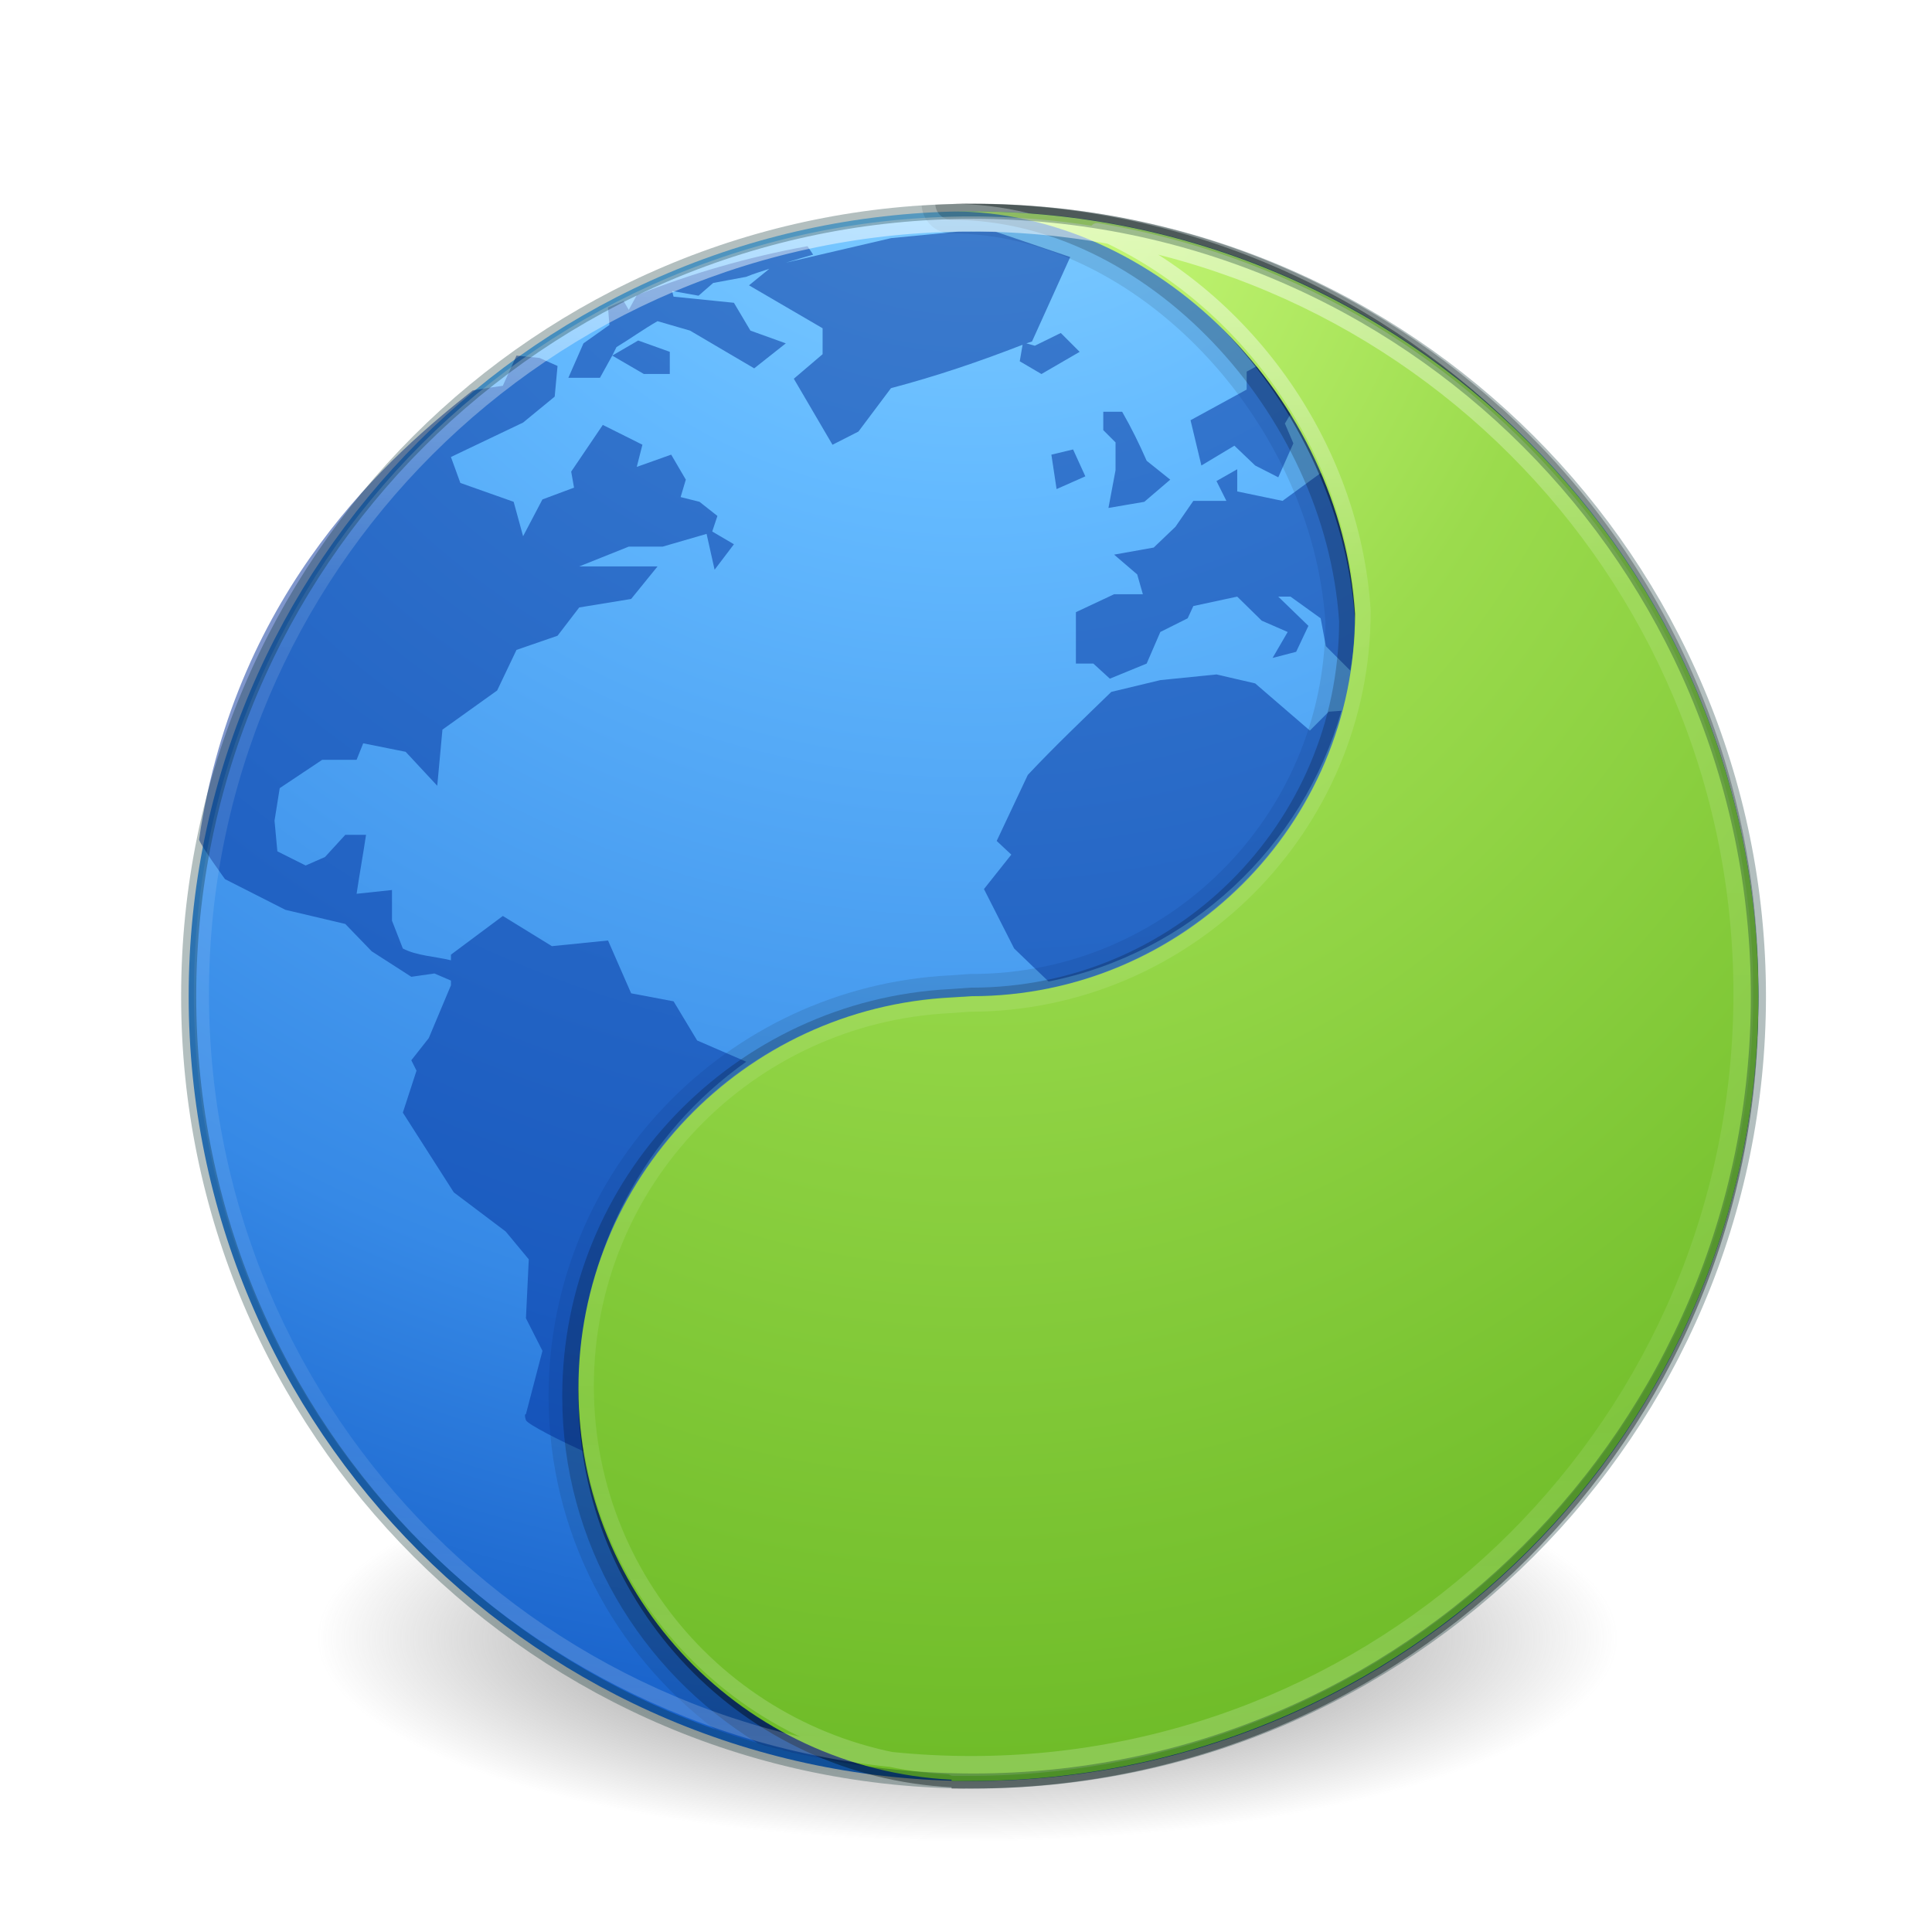
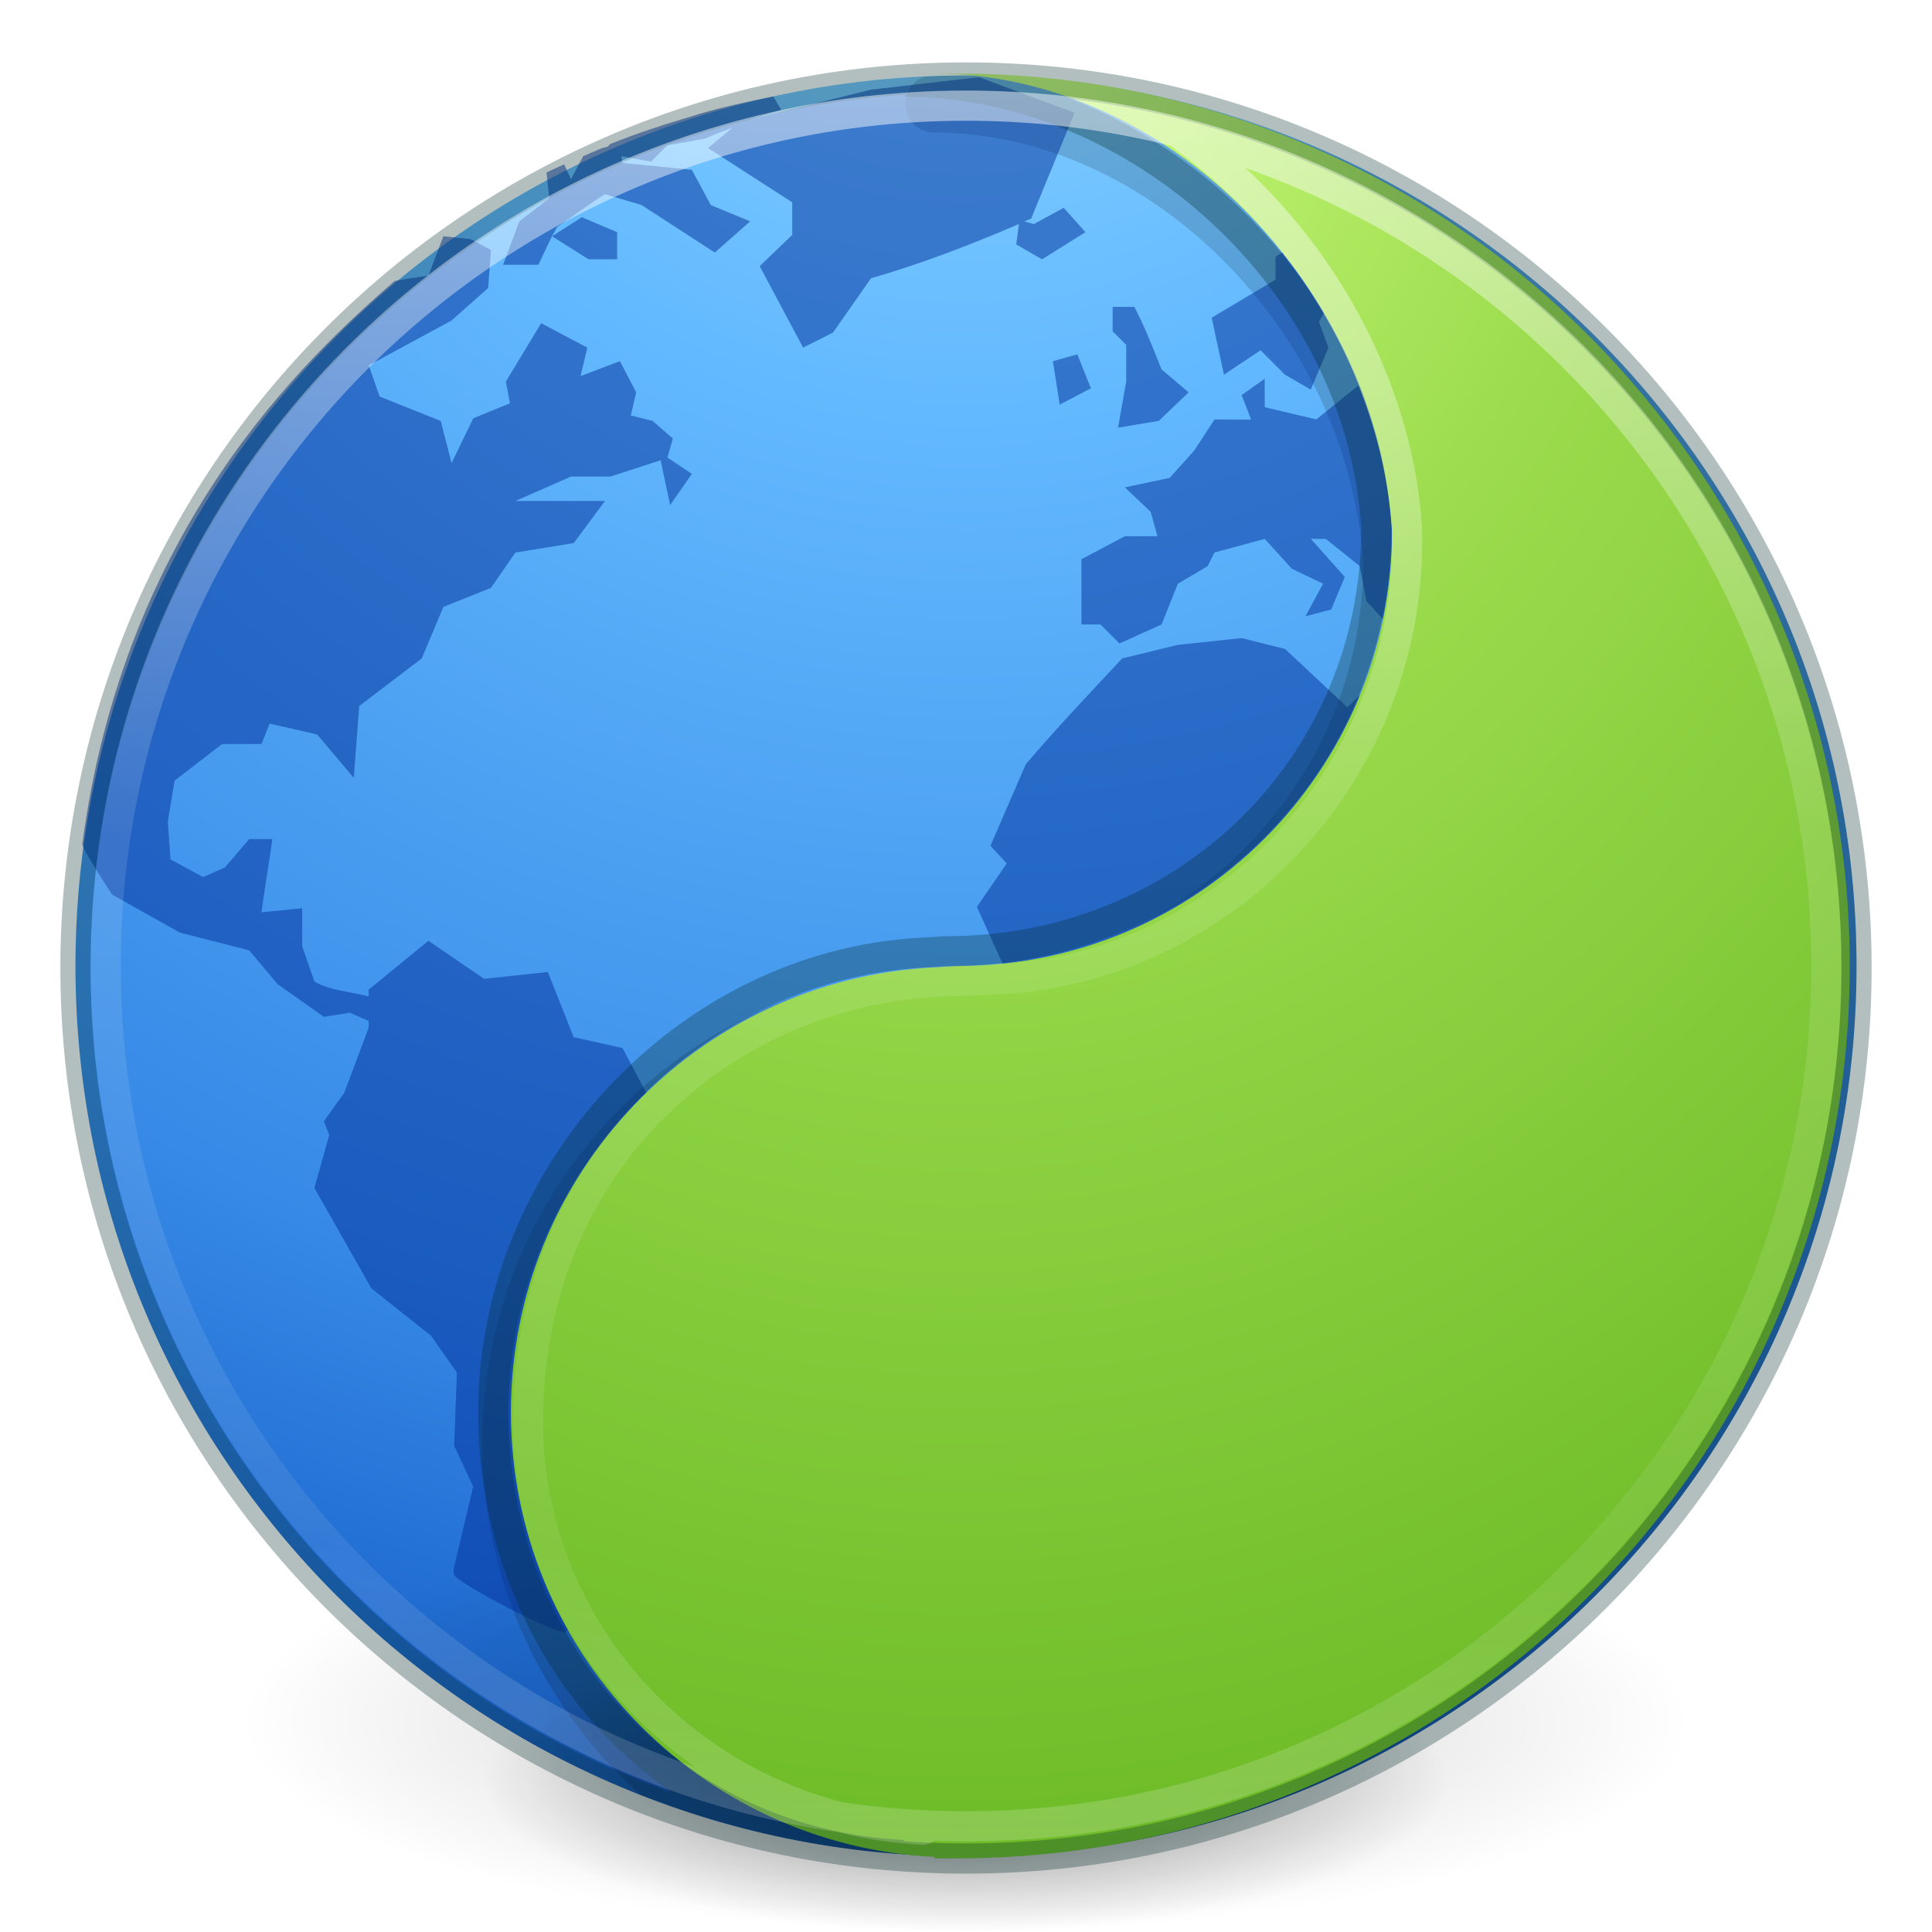
- <svg xmlns="http://www.w3.org/2000/svg" xmlns:ns2="http://www.openswatchbook.org/uri/2009/osb" xmlns:xlink="http://www.w3.org/1999/xlink" version="1.1" width="128" height="128" id="svg5157">
-   <defs id="defs5159">
-     <linearGradient id="linearGradient3820-7-2-8-6">
-       <stop id="stop3822-2-6-5-0" style="stop-color:#3d3d3d;stop-opacity:1" offset="0" />
-       <stop id="stop3864-8-7-4-1" style="stop-color:#686868;stop-opacity:0.498" offset="0.5" />
-       <stop id="stop3824-1-2-6-7" style="stop-color:#686868;stop-opacity:0" offset="1" />
+ <svg xmlns="http://www.w3.org/2000/svg" xmlns:ns2="http://www.openswatchbook.org/uri/2009/osb" xmlns:xlink="http://www.w3.org/1999/xlink" id="svg3489" height="64" width="64" version="1.1">
+   <defs id="defs3491">
+     <linearGradient id="linearGradient4806">
+       <stop offset="0" style="stop-color:#ffffff;stop-opacity:1" id="stop4808" />
+       <stop offset="0.424" style="stop-color:#ffffff;stop-opacity:0.235" id="stop4810" />
+       <stop offset="0.821" style="stop-color:#ffffff;stop-opacity:0.157" id="stop4812" />
+       <stop offset="1" style="stop-color:#ffffff;stop-opacity:0.392" id="stop4814" />
+     </linearGradient>
+     <linearGradient id="linearGradient3820-7-2">
+       <stop offset="0" style="stop-color:#000000;stop-opacity:1" id="stop3822-2-6" />
+       <stop offset="1" style="stop-color:#000000;stop-opacity:0" id="stop3824-1-2" />
    </linearGradient>
    <linearGradient id="linearGradient2867-449-88-871-390-598-476-591-434-148-57-177-3-8">
      <stop id="stop3750-8-9" style="stop-color:#8cd5ff;stop-opacity:1" offset="0" />
      <stop id="stop3752-3-2" style="stop-color:#64baff;stop-opacity:1" offset="0.262" />
      <stop id="stop3754-7-2" style="stop-color:#3689e6;stop-opacity:1" offset="0.705" />
      <stop id="stop3756-9-3" style="stop-color:#0d52bf;stop-opacity:1" offset="1" />
    </linearGradient>
-     <radialGradient xlink:href="#linearGradient3820-7-2-8-6" id="radialGradient3163" gradientUnits="userSpaceOnUse" gradientTransform="matrix(0.6869404,0,0,0.2146169,-4.02174,68.57333)" cx="99.157" cy="186.171" fx="99.157" fy="186.171" r="62.769" />
-     <radialGradient xlink:href="#linearGradient2867-449-88-871-390-598-476-591-434-148-57-177-3-8" id="radialGradient3197" gradientUnits="userSpaceOnUse" gradientTransform="matrix(0,6.338508,-6.705385,-1.7252442e-7,121.1592,-25.77666)" cx="3.972" cy="8.45" fx="3.972" fy="8.45" r="20" />
-     <linearGradient id="linearGradient4246">
-       <stop offset="0" style="stop-color:#ffffff;stop-opacity:1" id="stop4248" />
-       <stop offset="0.235" style="stop-color:#ffffff;stop-opacity:0.235" id="stop4250" />
-       <stop offset="0.764" style="stop-color:#ffffff;stop-opacity:0.157" id="stop4252" />
-       <stop offset="1" style="stop-color:#ffffff;stop-opacity:0.392" id="stop4254" />
-     </linearGradient>
-     <linearGradient gradientTransform="matrix(2.756756,0,0,2.756756,-133.4078,-4.063372)" gradientUnits="userSpaceOnUse" xlink:href="#linearGradient4246" id="linearGradient5267" y2="44.009" x2="71.204" y1="6.895" x1="71.204" />
-     <radialGradient gradientTransform="matrix(0,9.931377,-7.845251,-1.1276038e-7,130.7894,1.442336)" gradientUnits="userSpaceOnUse" xlink:href="#linearGradient4223" id="radialGradient3126-7-25-24" fy="8.45" fx="0.667" r="20" cy="8.45" cx="-1.265" />
-     <linearGradient id="linearGradient4526" ns2:paint="solid">
-       <stop style="stop-color:#ffffff;stop-opacity:1;" offset="0" id="stop4528" />
+     <radialGradient r="62.769" fy="185.297" fx="99.189" cy="185.297" cx="99.189" gradientTransform="matrix(0.3823536,7.5555777e-8,-1.8372241e-8,0.1115198,-5.925427,36.33585)" gradientUnits="userSpaceOnUse" id="radialGradient3300" xlink:href="#linearGradient3820-7-2" />
+     <radialGradient r="20" fy="8.45" fx="3.972" cy="8.45" cx="3.972" gradientTransform="matrix(0,3.595884,-3.804016,-9.7874431e-8,64.14322,-20.06458)" gradientUnits="userSpaceOnUse" id="radialGradient4145" xlink:href="#linearGradient2867-449-88-871-390-598-476-591-434-148-57-177-3-8" />
+     <radialGradient r="62.769" fy="185.297" fx="99.189" cy="185.297" cx="99.189" gradientTransform="matrix(0.2549024,5.3967361e-8,-1.2248161e-8,0.07965545,6.716382,44.24067)" gradientUnits="userSpaceOnUse" id="radialGradient4192" xlink:href="#linearGradient3820-7-2" />
+     <linearGradient x1="71.204" y1="15.369" x2="71.204" y2="40.496" id="linearGradient4338-5-6" xlink:href="#linearGradient4806" gradientUnits="userSpaceOnUse" gradientTransform="matrix(2.363279,0,0,2.363241,-138.5723,-33.85619)" />
+     <radialGradient cx="-1.265" cy="8.45" r="20" fx="0.667" fy="8.45" id="radialGradient3126-7-25-24" xlink:href="#linearGradient4223" gradientUnits="userSpaceOnUse" gradientTransform="matrix(0,5.634125,-4.450654,-6.396958e-8,69.38232,-4.622859)" />
+     <linearGradient ns2:paint="solid" id="linearGradient4526">
+       <stop id="stop4528" offset="0" style="stop-color:#ffffff;stop-opacity:1;" />
    </linearGradient>
    <linearGradient id="linearGradient4223">
-       <stop offset="0" style="stop-color:#d1ff82;stop-opacity:1" id="stop4225" />
-       <stop offset="0.262" style="stop-color:#9bdb4d;stop-opacity:1" id="stop4227" />
-       <stop offset="0.661" style="stop-color:#68b723;stop-opacity:1" id="stop4229" />
-       <stop offset="1" style="stop-color:#3a9104;stop-opacity:1" id="stop4231" />
+       <stop id="stop4225" style="stop-color:#d1ff82;stop-opacity:1" offset="0" />
+       <stop id="stop4227" style="stop-color:#9bdb4d;stop-opacity:1" offset="0.262" />
+       <stop id="stop4229" style="stop-color:#68b723;stop-opacity:1" offset="0.661" />
+       <stop id="stop4231" style="stop-color:#3a9104;stop-opacity:1" offset="1" />
    </linearGradient>
  </defs>
-   <path style="fill:url(#radialGradient3163);fill-opacity:1;stroke:none" id="path3818-0-5-0" d="m 107.212,108.529 a 43.119,13.471 0 1 1 -86.237,0 43.119,13.471 0 1 1 86.237,0 z" />
-   <path d="m 64.5,13.998 c -28.692,0 -52,23.308 -52,52 0,28.692 23.308,52 52,52 28.692,0 52,-23.308 52,-52 0,-28.692 -23.308,-52 -52,-52 z" id="path2555" style="color:#000000;fill:url(#radialGradient3197);fill-opacity:1;fill-rule:nonzero;stroke:none;stroke-width:1;marker:none;visibility:visible;display:inline;overflow:visible;enable-background:accumulate" />
-   <path d="m 64.5,13.498 c -1.153,0 -2.303,0.051 -3.438,0.125 a 1.978,1.978 0 0 0 1.969,1.844 c 12.23,0 23.888,12.401 24.781,25.75 0.001,0.021 -0.001,0.042 0,0.062 -0.068,12.844 -10.54,23.25 -23.438,23.25 a 1.978,1.978 0 0 0 -0.125,0 l -1.312,0.094 -0.031,0 C 48.137,65.388 36.344,77.573 36.344,92.498 c 0,9.033 4.341,17.014 11.031,22.094 5.366,1.875 11.125,2.906 17.125,2.906 28.692,0 52,-23.308 52,-52 0,-28.692 -23.308,-52 -52,-52 z" id="path7568" style="color:#000000;display:inline;overflow:visible;visibility:visible;opacity:0.1;fill:#000000;fill-opacity:1;fill-rule:nonzero;stroke:none;stroke-width:1;marker:none;enable-background:accumulate" />
-   <path d="m 63.532,15.34 -4.5,0.438 -6.969,1.625 c 0.594,-0.178 1.197,-0.36 1.812,-0.531 l -0.375,-0.562 c -3.957,0.718 -7.746,1.821 -11.313,3.25 l -0.531,0.969 -0.344,-0.594 c -0.345,0.145 -0.691,0.286 -1.031,0.438 l 0.094,1.156 -1.719,1.219 -1,2.281 2.094,0 0.812,-1.469 0.281,-0.562 c 0.916,-0.556 1.786,-1.184 2.719,-1.719 l 2.156,0.625 c 1.416,0.825 2.833,1.677 4.25,2.5 l 2.094,-1.656 -2.344,-0.844 -1.094,-1.844 -4,-0.406 -0.094,-0.375 1.75,0.312 0.969,-0.844 2.188,-0.406 c 0.515,-0.215 1.012,-0.357 1.531,-0.531 l -1.344,1.094 4.875,2.844 0,1.719 -1.906,1.625 2.562,4.375 1.719,-0.875 2.156,-2.875 c 3.057,-0.81 5.833,-1.754 8.719,-2.875 l -0.188,1.094 1.438,0.844 2.531,-1.469 -1.25,-1.25 -1.719,0.844 -0.562,-0.156 c 0.125,-0.049 0.25,-0.075 0.375,-0.125 l 2.531,-5.594 -4.969,-1.688 c -0.476,-0.011 -0.958,0 -1.438,0 -0.323,0 -0.647,-0.005 -0.969,0 z m -22.969,8.219 2.094,1.219 1.719,0 0,-1.469 -2.094,-0.75 z m -6.344,0 -0.906,2 c 0,0 -1.593,0.226 -2,0.312 -5.198,4.107 -15.685,13.013 -18.125,29.75 0.097,0.388 1.719,2.625 1.719,2.625 l 4,2.031 3.969,0.938 1.75,1.812 2.625,1.688 1.531,-0.219 1.094,0.469 0,0.312 -1.469,3.5 -1.156,1.469 0.344,0.688 -0.906,2.781 3.375,5.281 3.438,2.594 1.531,1.844 -0.188,3.906 1.094,2.156 -1.094,4.188 c 0,0 -0.145,-0.017 0,0.406 0.09,0.259 2.273,1.379 4.094,2.188 -0.29,-1.551 -0.438,-3.145 -0.438,-4.781 0,-8.741 4.309,-16.456 10.938,-21.156 -1.079,-0.474 -2.163,-0.927 -3.25,-1.406 l -1.562,-2.594 -2.812,-0.531 -1.531,-3.5 -3.719,0.375 -3.25,-2 -3.438,2.562 0,0.375 c -1.031,-0.255 -2.269,-0.297 -3.188,-0.781 l -0.719,-1.844 0,-2.031 -2.344,0.25 c 0.19,-1.287 0.434,-2.62 0.625,-3.906 l -1.375,0 -1.344,1.469 -1.281,0.562 -1.875,-0.938 -0.188,-2.031 0.344,-2.156 2.812,-1.875 2.281,0 0.438,-1.094 2.812,0.562 2.094,2.25 0.344,-3.719 3.625,-2.594 1.281,-2.688 2.719,-0.938 1.438,-1.875 3.438,-0.562 1.75,-2.156 -5.188,0 3.281,-1.312 2.25,0 2.906,-0.844 0.531,2.375 1.281,-1.688 -1.438,-0.844 0.344,-1.031 -1.188,-0.938 -1.25,-0.312 0.344,-1.156 -0.969,-1.656 -2.281,0.812 0.375,-1.469 -2.625,-1.312 -2.094,3.094 0.188,1.062 -2.094,0.781 -1.281,2.438 -0.625,-2.281 -3.531,-1.25 -0.625,-1.719 4.781,-2.281 2.094,-1.719 0.188,-2.031 -1.188,-0.531 z m 49.688,0.344 -1.312,0.719 0,1.188 -3.719,2.031 0.719,3 2.188,-1.312 1.375,1.312 1.531,0.781 1,-2.25 -0.562,-1.312 0.562,-0.938 0.344,-0.281 c -0.64,-1.032 -1.347,-2.011 -2.125,-2.938 z m -10.812,3.375 0,1.219 0.812,0.812 0,1.844 -0.469,2.5 2.375,-0.406 1.719,-1.469 -1.562,-1.25 c -0.499,-1.14 -1,-2.156 -1.625,-3.25 z m -2,2.5 -1.438,0.344 0.344,2.281 1.906,-0.844 z m 16.844,0.781 -0.094,0.531 -2.875,2.094 -3,-0.625 0,-1.469 -1.375,0.781 0.656,1.312 -2.188,0 -1.188,1.719 -1.438,1.375 -2.625,0.469 1.531,1.312 0.375,1.312 -1.906,0 -2.531,1.188 0,3.406 1.156,0 1.094,1 2.438,-1 0.906,-2.094 1.812,-0.906 0.375,-0.812 2.906,-0.625 1.625,1.594 1.719,0.75 -1,1.719 1.562,-0.406 0.812,-1.719 -2,-1.938 0.812,0 2,1.438 0.344,1.844 1.625,1.625 c 0.235,-1.385 0.375,-2.83 0.375,-4.281 0,-3.4 -0.688,-6.63 -1.906,-9.594 z m -7.344,14.125 -3.719,0.375 -3.25,0.781 c -1.861,1.809 -3.77,3.622 -5.531,5.5 l -2.062,4.375 0.969,0.906 -1.812,2.281 2,3.938 c 0.755,0.733 1.52,1.46 2.281,2.188 9.331,-1.863 16.833,-8.883 19.406,-17.938 l -0.844,0.062 -1.25,1.25 -3.625,-3.125 z" id="path6534-4" style="color:#000000;display:inline;overflow:visible;visibility:visible;opacity:0.5;fill:#002e99;fill-opacity:1;fill-rule:nonzero;stroke:none;stroke-width:1;marker:none;enable-background:accumulate;clip-rule:nonzero;isolation:auto;mix-blend-mode:normal;color-interpolation:sRGB;color-interpolation-filters:linearRGB;solid-color:#000000;solid-opacity:1;stroke-linecap:butt;stroke-linejoin:miter;stroke-miterlimit:4;stroke-dasharray:none;stroke-dashoffset:0;stroke-opacity:1;filter-blend-mode:normal;filter-gaussianBlur-deviation:0;color-rendering:auto;image-rendering:auto;shape-rendering:auto;text-rendering:auto" />
-   <path d="m 64.5,13.498 c -0.845,0 -1.697,0.023 -2.531,0.062 a 1.063,1.063 0 0 0 1.062,1 c 12.834,0 24.763,12.757 25.688,26.594 0.001,0.021 -0.001,0.042 0,0.062 -0.034,13.377 -10.923,24.219 -24.344,24.219 a 1.05,1.05 0 0 0 -0.062,0 l -1.344,0.094 C 48.666,66.254 37.25,78.05 37.25,92.498 c 0,9.717 5.169,18.222 12.906,22.969 0.012,0.008 0.019,0.024 0.031,0.031 0.177,0.051 0.354,0.107 0.531,0.156 0.375,0.103 0.747,0.187 1.125,0.281 0.022,0.006 0.04,0.026 0.062,0.031 0.699,0.174 1.415,0.323 2.125,0.469 0.846,0.173 1.702,0.337 2.562,0.469 0.86,0.132 1.72,0.224 2.594,0.312 0.759,0.077 1.513,0.143 2.281,0.188 0.116,0.007 0.228,0.025 0.344,0.031 0.28,0.014 0.562,0.021 0.844,0.031 0.61,0.021 1.229,0.031 1.844,0.031 23.323,0 43.075,-15.388 49.656,-36.563 0.253,-0.814 0.505,-1.607 0.719,-2.438 0.858,-3.331 1.384,-6.791 1.562,-10.344 0.045,-0.886 0.062,-1.76 0.062,-2.656 0,-9.872 -2.743,-19.101 -7.531,-26.969 -0.435,-0.715 -0.876,-1.402 -1.344,-2.094 -1.407,-2.081 -2.971,-4.054 -4.656,-5.906 -0.56,-0.616 -1.13,-1.193 -1.719,-1.781 -0.583,-0.583 -1.171,-1.164 -1.781,-1.719 -0.006,-0.005 -0.025,0.005 -0.031,0 -9.237,-8.396 -21.488,-13.531 -34.937,-13.531 z" id="path7450" style="color:#000000;display:inline;overflow:visible;visibility:visible;opacity:0.2;fill:#000000;fill-opacity:1;fill-rule:nonzero;stroke:none;stroke-width:1;marker:none;enable-background:accumulate" />
-   <path d="m 63.045,13.503 c 13.538,0 25.799,13.252 26.727,27.664 2e-5,13.977 -11.381,25.331 -25.391,25.331 l -1.336,0.083 C 49.287,67.279 38.322,78.599 38.322,92.496 c 0,13.896 10.965,25.217 24.723,25.914 l 0,0.083 c 0.446,0.011 0.888,0 1.336,0 28.754,0 52.118,-23.309 52.118,-51.995 0,-28.686 -23.364,-52.995 -52.118,-52.995 -0.449,0 -0.89,-0.011 -1.336,2.6e-5 z" id="path2555-1-56-4-0" style="color:#000000;display:inline;overflow:visible;visibility:visible;opacity:0.4;fill:#000000;fill-opacity:1;fill-rule:nonzero;stroke:none;stroke-width:1;marker:none;enable-background:accumulate" />
-   <path d="m 63.045,14.003 c 13.538,0 25.799,12.252 26.727,26.664 2e-5,13.977 -11.381,25.331 -25.391,25.331 l -1.336,0.083 C 49.287,66.779 38.322,78.099 38.322,91.996 c 0,13.896 10.965,25.217 24.723,25.914 l 0,0.083 c 0.446,0.011 0.888,0 1.336,0 28.754,0 52.118,-23.309 52.118,-51.995 0,-28.686 -23.364,-51.995 -52.118,-51.995 -0.449,0 -0.89,-0.011 -1.336,2e-5 z" id="path2555-1-56-4" style="color:#000000;clip-rule:nonzero;display:inline;overflow:visible;visibility:visible;opacity:1;isolation:auto;mix-blend-mode:normal;color-interpolation:sRGB;color-interpolation-filters:linearRGB;solid-color:#000000;solid-opacity:1;fill:url(#radialGradient3126-7-25-24);fill-opacity:1;fill-rule:nonzero;stroke:none;stroke-width:1;stroke-linecap:butt;stroke-linejoin:miter;stroke-miterlimit:4;stroke-dasharray:none;stroke-dashoffset:0;stroke-opacity:1;marker:none;color-rendering:auto;image-rendering:auto;shape-rendering:auto;text-rendering:auto;enable-background:accumulate" />
-   <path d="m 115.344,65.839 c 0,28.167 -22.835,51.002 -50.999,51.002 -28.167,0 -51.001,-22.835 -51.001,-51.002 0,-28.166 22.834,-50.998 51.001,-50.998 28.164,0 50.999,22.832 50.999,50.998 l 0,0 z M 72.687,15.28 c 9.554,4.161 16.906,14.029 17.625,25.188 a 0.676,0.676 0 0 1 0,0.031 c 2e-5,14.323 -11.685,25.997 -26.031,26.031 -0.021,5.1e-5 -0.041,0 -0.062,0 l -1.281,0.094 a 0.676,0.676 0 0 1 -0.031,0 c -13.406,0.679 -24.063,11.678 -24.063,25.219 0,13.541 10.656,24.539 24.063,25.219 a 0.676,0.676 0 0 1 0.25,0.094 c 0.349,0.003 0.69,0 1.062,0 28.389,0 51.438,-22.993 51.437,-51.313 0,-25.437 -18.608,-46.521 -42.969,-50.562 z" id="path8655-6" style="color:#000000;display:inline;overflow:visible;visibility:visible;opacity:0.5;fill:none;stroke:url(#linearGradient5267);stroke-width:1;stroke-linecap:round;stroke-linejoin:round;stroke-miterlimit:4;stroke-dasharray:none;stroke-dashoffset:0;stroke-opacity:1;marker:none;enable-background:accumulate" />
-   <path style="opacity:0.3;color:#000000;fill:none;fill-opacity:0;fill-rule:nonzero;stroke:#002728;stroke-width:1;stroke-linecap:round;stroke-linejoin:round;stroke-miterlimit:4;stroke-opacity:1;stroke-dasharray:none;stroke-dashoffset:0;marker:none;visibility:visible;display:inline;overflow:visible;enable-background:accumulate" id="path2555-7-1" d="m 64.5,13.998 c -28.692,0 -52,23.308 -52,52 0,28.692 23.308,52 52,52 28.692,0 52,-23.308 52,-52 0,-28.692 -23.308,-52 -52,-52 z" />
+   <path style="color:#000000;fill:url(#radialGradient4145);fill-opacity:1;fill-rule:nonzero;stroke:none;stroke-width:1;marker:none;visibility:visible;display:inline;overflow:visible;enable-background:accumulate" id="path2555" d="M 32,2.5 C 15.723,2.5 2.5,15.723 2.5,32 2.5,48.277 15.723,61.5 32,61.5 48.277,61.5 61.5,48.277 61.5,32 61.5,15.723 48.277,2.5 32,2.5 z" />
+   <path style="color:#000000;display:inline;overflow:visible;visibility:visible;fill:#000000;fill-opacity:1;fill-rule:nonzero;stroke:none;stroke-width:1;marker:none;enable-background:accumulate;opacity:0.15" d="M 32 2.5 C 31.544 2.5 31.091 2.515 30.641 2.535 A 0.951 0.951 0 0 0 30.949 4.389 C 38.045 4.389 44.648 10.947 45.158 18.627 C 45.142 26.044 39.132 32.049 31.709 32.049 A 0.951 0.951 0 0 0 31.65 32.051 L 30.9 32.098 C 22.601 32.519 15.975 39.382 15.975 47.781 C 15.975 52.425 18.004 56.589 21.221 59.455 C 24.562 60.77 28.195 61.5 32 61.5 C 48.277 61.5 61.5 48.277 61.5 32 C 61.5 21.337 55.824 11.986 47.334 6.803 C 43.222 4.341 38.486 2.819 33.424 2.537 C 32.952 2.515 32.477 2.5 32 2.5 z " id="path3403" />
+   <g id="g4198">
+     <path style="opacity:0.2;fill:url(#radialGradient3300);fill-opacity:1;stroke:none" id="path3818-0" d="m 56,57.002 a 24,6.999 0 1 1 -48,0 24,6.999 0 1 1 48,0 z" />
+     <path d="m 48,59.002 a 16,4.999 0 1 1 -32,0 16,4.999 0 1 1 32,0 z" id="path4190" style="opacity:0.4;fill:url(#radialGradient4192);fill-opacity:1;stroke:none" />
+   </g>
+   <path d="M 32.36,2.565 28.852,2.97 24.85,3.959 C 25.188,3.848 25.533,3.752 25.884,3.645 L 25.614,3.195 c -0.841,0.169 -1.66,0.349 -2.473,0.585 -0.041,0.012 -0.094,0.033 -0.135,0.045 -0.955,0.281 -1.877,0.577 -2.788,0.944 l -0.09,0.09 -0.18,0.045 C 19.74,4.99 19.524,5.083 19.319,5.174 L 18.914,5.938 18.689,5.443 C 18.502,5.531 18.289,5.622 18.104,5.713 l 0.09,0.854 -0.989,0.764 -0.54,1.439 1.169,0 0.45,-0.944 0.18,-0.315 c 0.522,-0.349 1.042,-0.743 1.574,-1.079 l 1.214,0.36 c 0.806,0.518 1.621,1.057 2.428,1.574 L 24.85,7.332 23.546,6.793 22.916,5.623 20.623,5.398 20.578,5.174 21.567,5.354 22.107,4.814 23.366,4.589 c 0.293,-0.135 0.604,-0.25 0.899,-0.36 l -0.809,0.675 2.788,1.799 0,1.079 -1.079,1.034 1.439,2.698 0.989,-0.495 1.259,-1.799 c 1.741,-0.509 3.258,-1.095 4.902,-1.799 l -0.09,0.675 0.854,0.495 1.439,-0.899 -0.72,-0.809 -0.989,0.54 -0.315,-0.09 c 0.071,-0.031 0.153,-0.059 0.225,-0.09 L 35.598,3.735 32.45,2.565 c -0.041,-8.878e-4 -0.049,7.267e-4 -0.09,0 z m -14.075,5.261 1.214,0.764 0.944,0 0,-0.899 -1.169,-0.495 z m -3.598,0 -0.495,1.304 c 0,0 -0.892,0.126 -1.124,0.18 -2.96,2.579 -8.953,8.15 -10.343,18.662 0.055,0.244 0.989,1.664 0.989,1.664 l 2.248,1.259 2.293,0.585 0.944,1.124 1.529,1.079 0.854,-0.135 0.63,0.27 0,0.225 -0.809,2.159 -0.675,0.944 0.18,0.45 -0.495,1.754 1.889,3.328 1.979,1.574 0.854,1.214 -0.09,2.428 0.63,1.349 -0.63,2.653 c -0.01,0.033 -0.041,0.137 0,0.27 0.083,0.266 3.473,2.039 3.688,1.889 0.053,-0.038 0.042,-0.056 0.09,-0.09 -1.197,-2.13 -1.889,-4.578 -1.889,-7.195 0,-4.146 1.741,-7.844 4.497,-10.523 l -0.809,-1.529 -1.619,-0.36 -0.854,-2.159 -2.114,0.225 -1.844,-1.259 -1.979,1.619 0,0.225 C 11.626,32.849 10.938,32.819 10.415,32.515 l -0.405,-1.169 0,-1.259 -1.349,0.135 c 0.108,-0.808 0.251,-1.62 0.36,-2.428 l -0.764,0 -0.809,0.944 -0.72,0.315 -1.079,-0.585 -0.09,-1.259 0.225,-1.349 1.574,-1.214 1.304,0 0.27,-0.675 1.574,0.36 1.214,1.439 0.18,-2.383 2.069,-1.574 0.72,-1.709 1.574,-0.63 0.809,-1.169 1.934,-0.315 1.034,-1.394 -2.968,0 1.844,-0.809 1.304,0 1.664,-0.54 0.315,1.484 0.72,-1.034 -0.809,-0.54 0.18,-0.63 -0.675,-0.585 -0.72,-0.18 0.18,-0.764 -0.54,-1.034 -1.304,0.495 0.225,-0.944 -1.529,-0.809 -1.169,1.934 0.135,0.72 -1.214,0.495 -0.72,1.484 -0.36,-1.394 -2.024,-0.809 -0.36,-1.034 2.743,-1.484 1.214,-1.079 0.09,-1.259 -0.675,-0.36 z m 27.791,0.54 -0.225,0.135 0,0.764 -2.114,1.259 0.405,1.889 1.214,-0.809 0.809,0.809 0.854,0.495 0.585,-1.394 -0.315,-0.854 0.18,-0.315 C 43.456,9.639 42.986,9.001 42.478,8.366 Z m -5.621,1.799 0,0.809 0.45,0.45 0,1.214 -0.27,1.529 1.349,-0.225 0.989,-0.944 -0.899,-0.764 c -0.284,-0.716 -0.543,-1.382 -0.899,-2.069 z m -1.169,1.574 -0.809,0.225 0.225,1.439 1.034,-0.54 z m 6.206,0.809 -0.764,0.54 0.315,0.809 -1.214,0 -0.675,1.034 -0.809,0.899 -1.484,0.315 0.854,0.809 0.225,0.809 -1.079,0 -1.439,0.764 0,2.159 0.63,0 0.63,0.63 1.394,-0.63 0.54,-1.349 0.989,-0.585 0.225,-0.45 1.664,-0.45 0.899,0.989 1.034,0.495 -0.585,1.079 0.854,-0.225 0.45,-1.079 -1.124,-1.259 0.495,0 1.124,0.899 0.225,1.169 0.54,0.585 c 0.192,-0.937 0.315,-1.93 0.315,-2.923 -0.108,-1.686 -0.521,-3.279 -1.124,-4.812 l -1.394,1.124 -1.709,-0.405 z m -0.764,8.589 -2.114,0.225 -1.844,0.45 c -1.06,1.136 -2.19,2.328 -3.193,3.508 l -1.169,2.698 0.54,0.585 -0.989,1.439 0.854,1.889 c 5.385,-0.565 9.918,-4.111 11.872,-8.949 l -0.45,0.45 -2.069,-1.934 z" id="path6534-2" style="color:#000000;display:inline;overflow:visible;visibility:visible;opacity:0.5;fill:#002e99;fill-opacity:1;fill-rule:nonzero;stroke:none;stroke-width:1;marker:none;enable-background:accumulate" />
+   <path d="m 30.95,2.438 c 7.68,0 14.636,6.966 15.162,15.16 10e-6,7.946 -6.457,14.402 -14.404,14.402 l -0.758,0.047 c -7.805,0.396 -14.025,6.833 -14.025,14.733 0,7.901 6.221,14.337 14.025,14.733 l 0,0.047 c 0.253,0.006 0.503,0 0.758,0 16.312,0 29.567,-13.252 29.567,-29.562 0,-16.31 -13.254,-29.562 -29.567,-29.562 -0.255,0 -0.505,-0.006 -0.758,1.15e-5 z" id="path2555-1-1" style="color:#000000;display:inline;overflow:visible;visibility:visible;fill:url(#radialGradient3126-7-25-24);fill-opacity:1;fill-rule:nonzero;stroke:none;stroke-width:1;marker:none;enable-background:accumulate" />
+   <path id="path3871" style="color:#000000;display:inline;overflow:visible;visibility:visible;opacity:0.3;fill:none;stroke:#002728;stroke-width:1;marker:none;enable-background:accumulate;stroke-opacity:1" d="m 32,2.567 c -16.277,0 -29.5,13.223 -29.5,29.5 0,16.277 13.223,29.5 29.5,29.5 16.277,0 29.5,-13.223 29.5,-29.5 C 61.5,15.789 48.277,2.567 32,2.567 Z M 29.971,2.708 c 7.68,0 15.097,6.552 15.624,14.746 1e-5,7.946 -6.317,14.06 -14.265,14.06 l -0.764,0.045 c -7.805,0.396 -14.224,7.304 -14.224,15.205 0,7.901 5.762,14.291 13.567,14.687" />
+   <path d="m 60.5,32 c 0,15.74 -12.76,28.5 -28.5,28.5 C 16.26,60.5 3.5,47.74 3.5,32 3.5,16.26 16.26,3.5 32,3.5 47.74,3.5 60.5,16.26 60.5,32 Z M 39.206,4.53 c 4.596,3.324 7.108,8.431 7.396,12.907 0.288,8.001 -6.014,14.726 -13.698,15.006 -0.719,0.057 -1.348,0.032 -2.024,0.085 -6.949,0.442 -13.39,5.938 -13.39,14.563 0,7.234 5.835,13.153 13.09,13.521" id="path4762-7" style="color:#000000;display:inline;overflow:visible;visibility:visible;opacity:0.5;fill:none;stroke:url(#linearGradient4338-5-6);stroke-width:1;stroke-linecap:round;stroke-linejoin:round;stroke-miterlimit:4;stroke-dasharray:none;stroke-dashoffset:0;stroke-opacity:1;marker:none;enable-background:accumulate" />
</svg>
